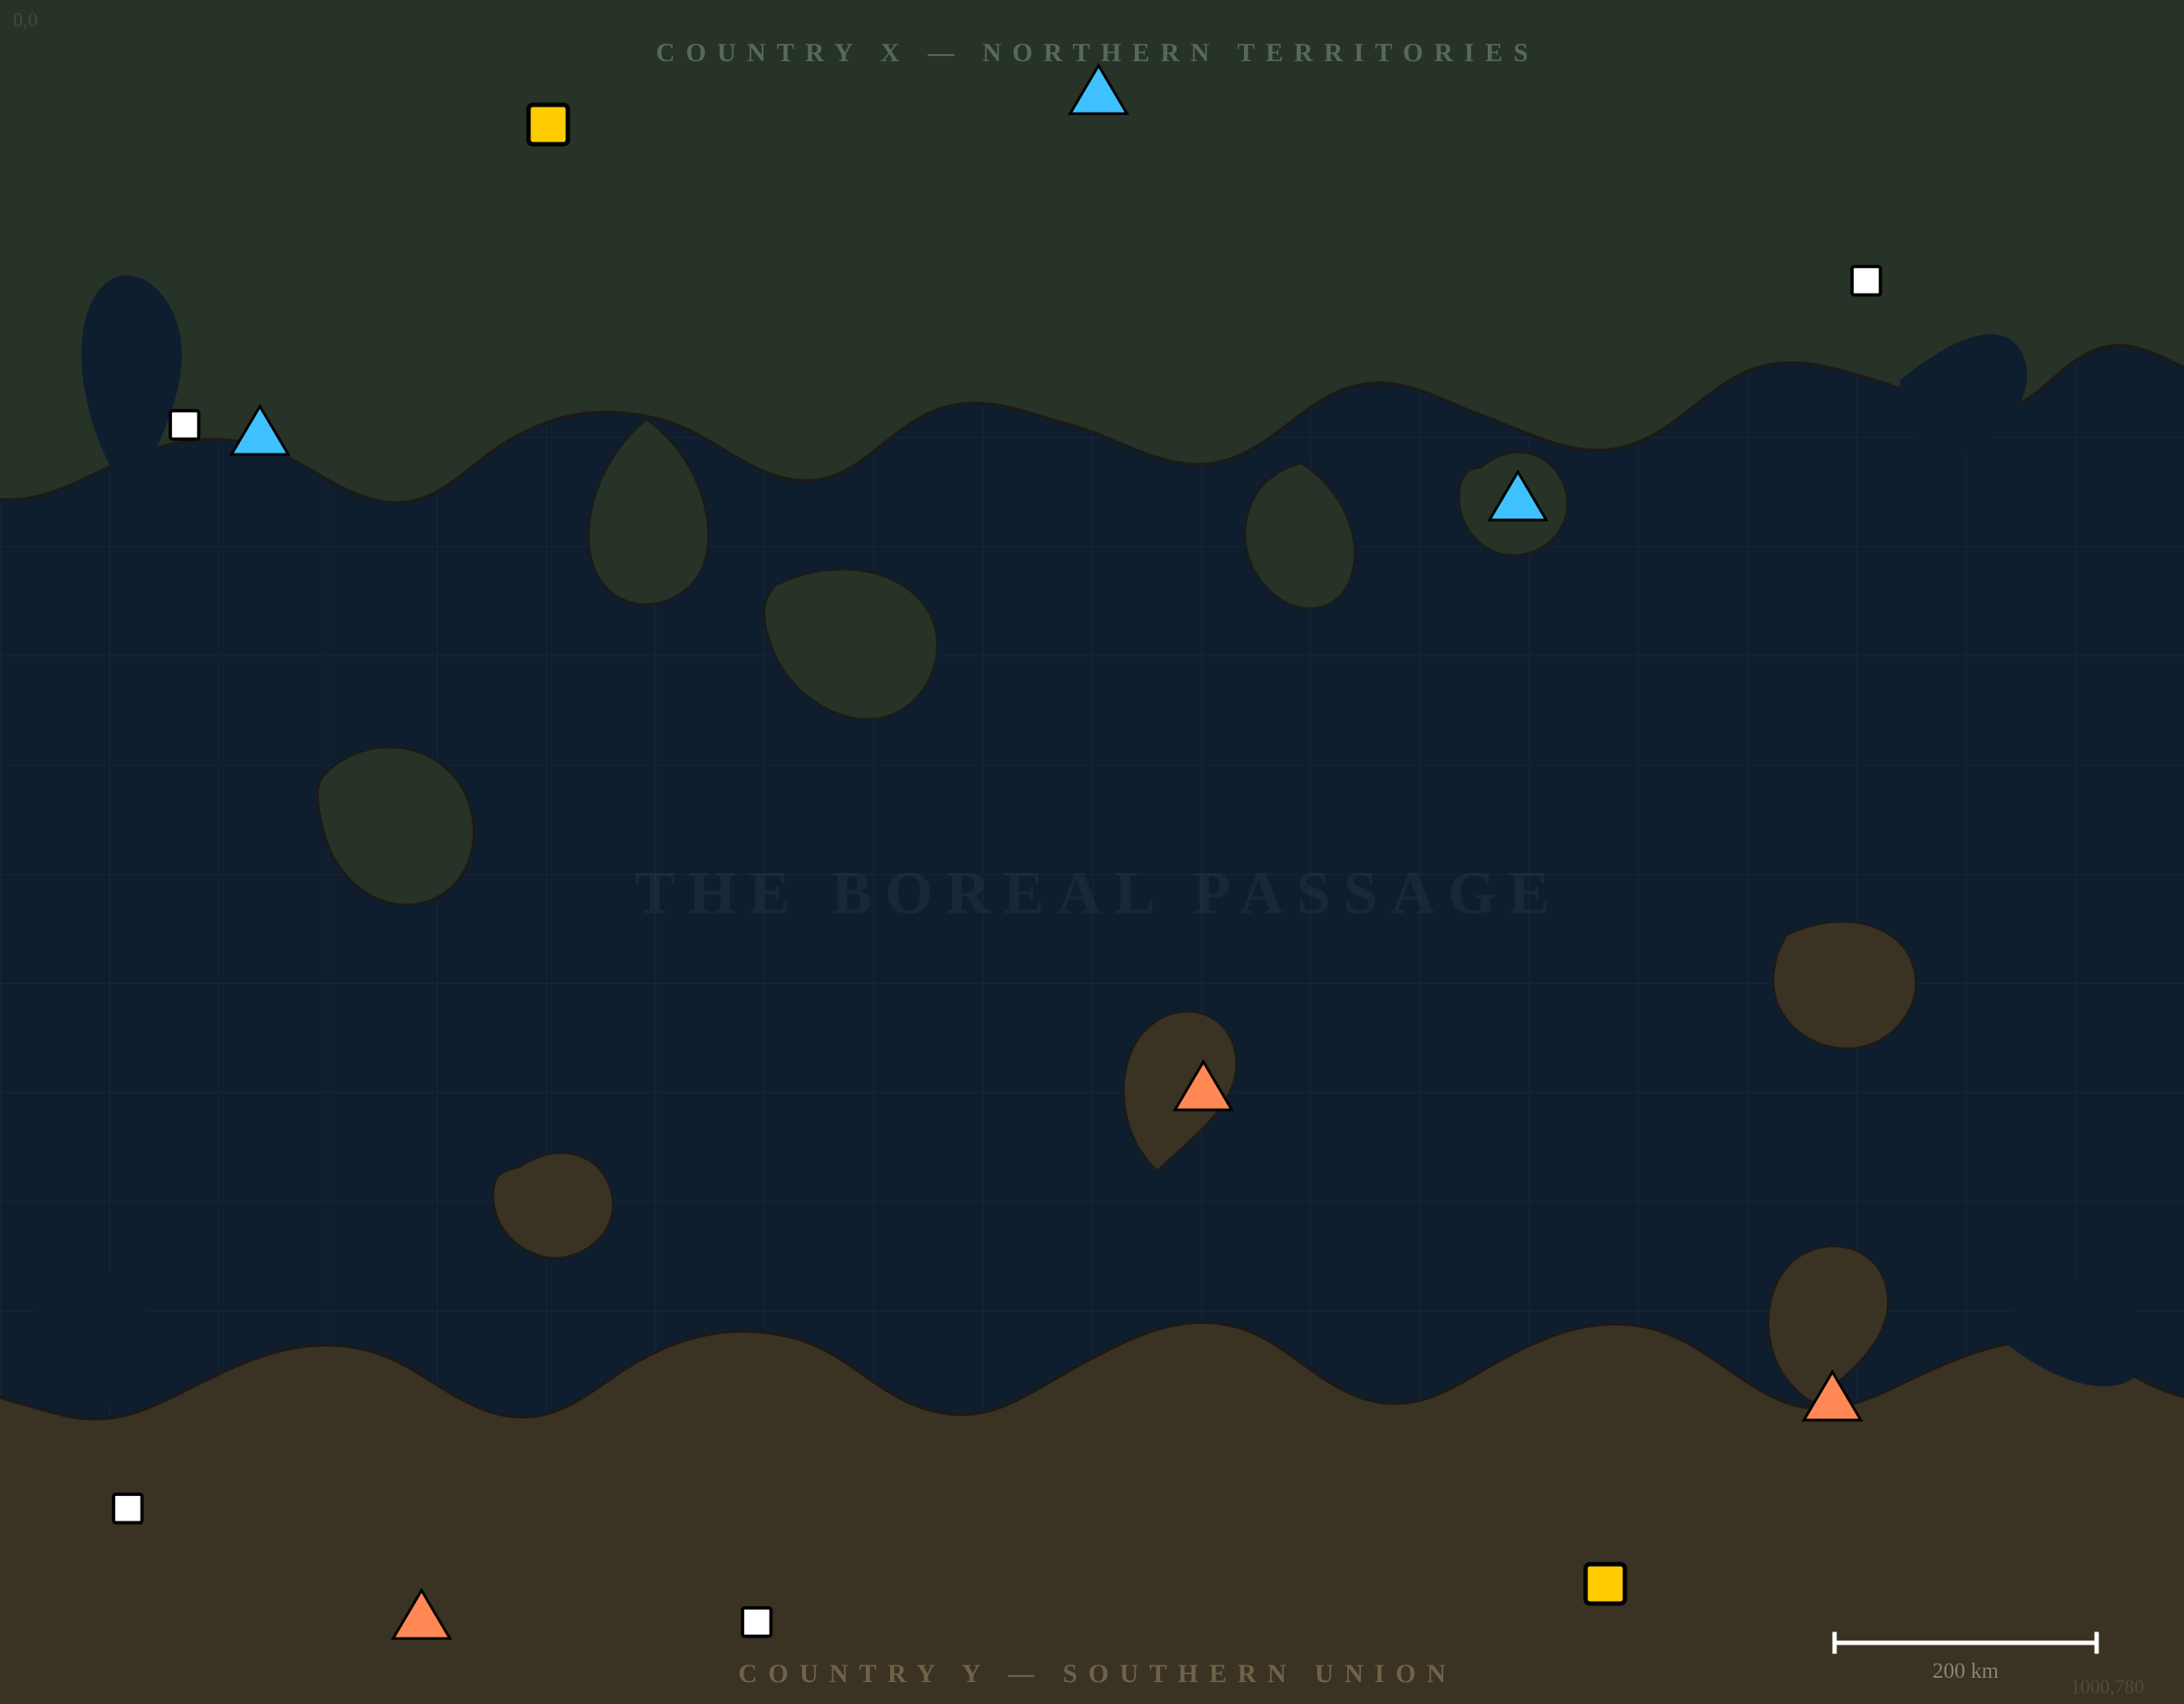
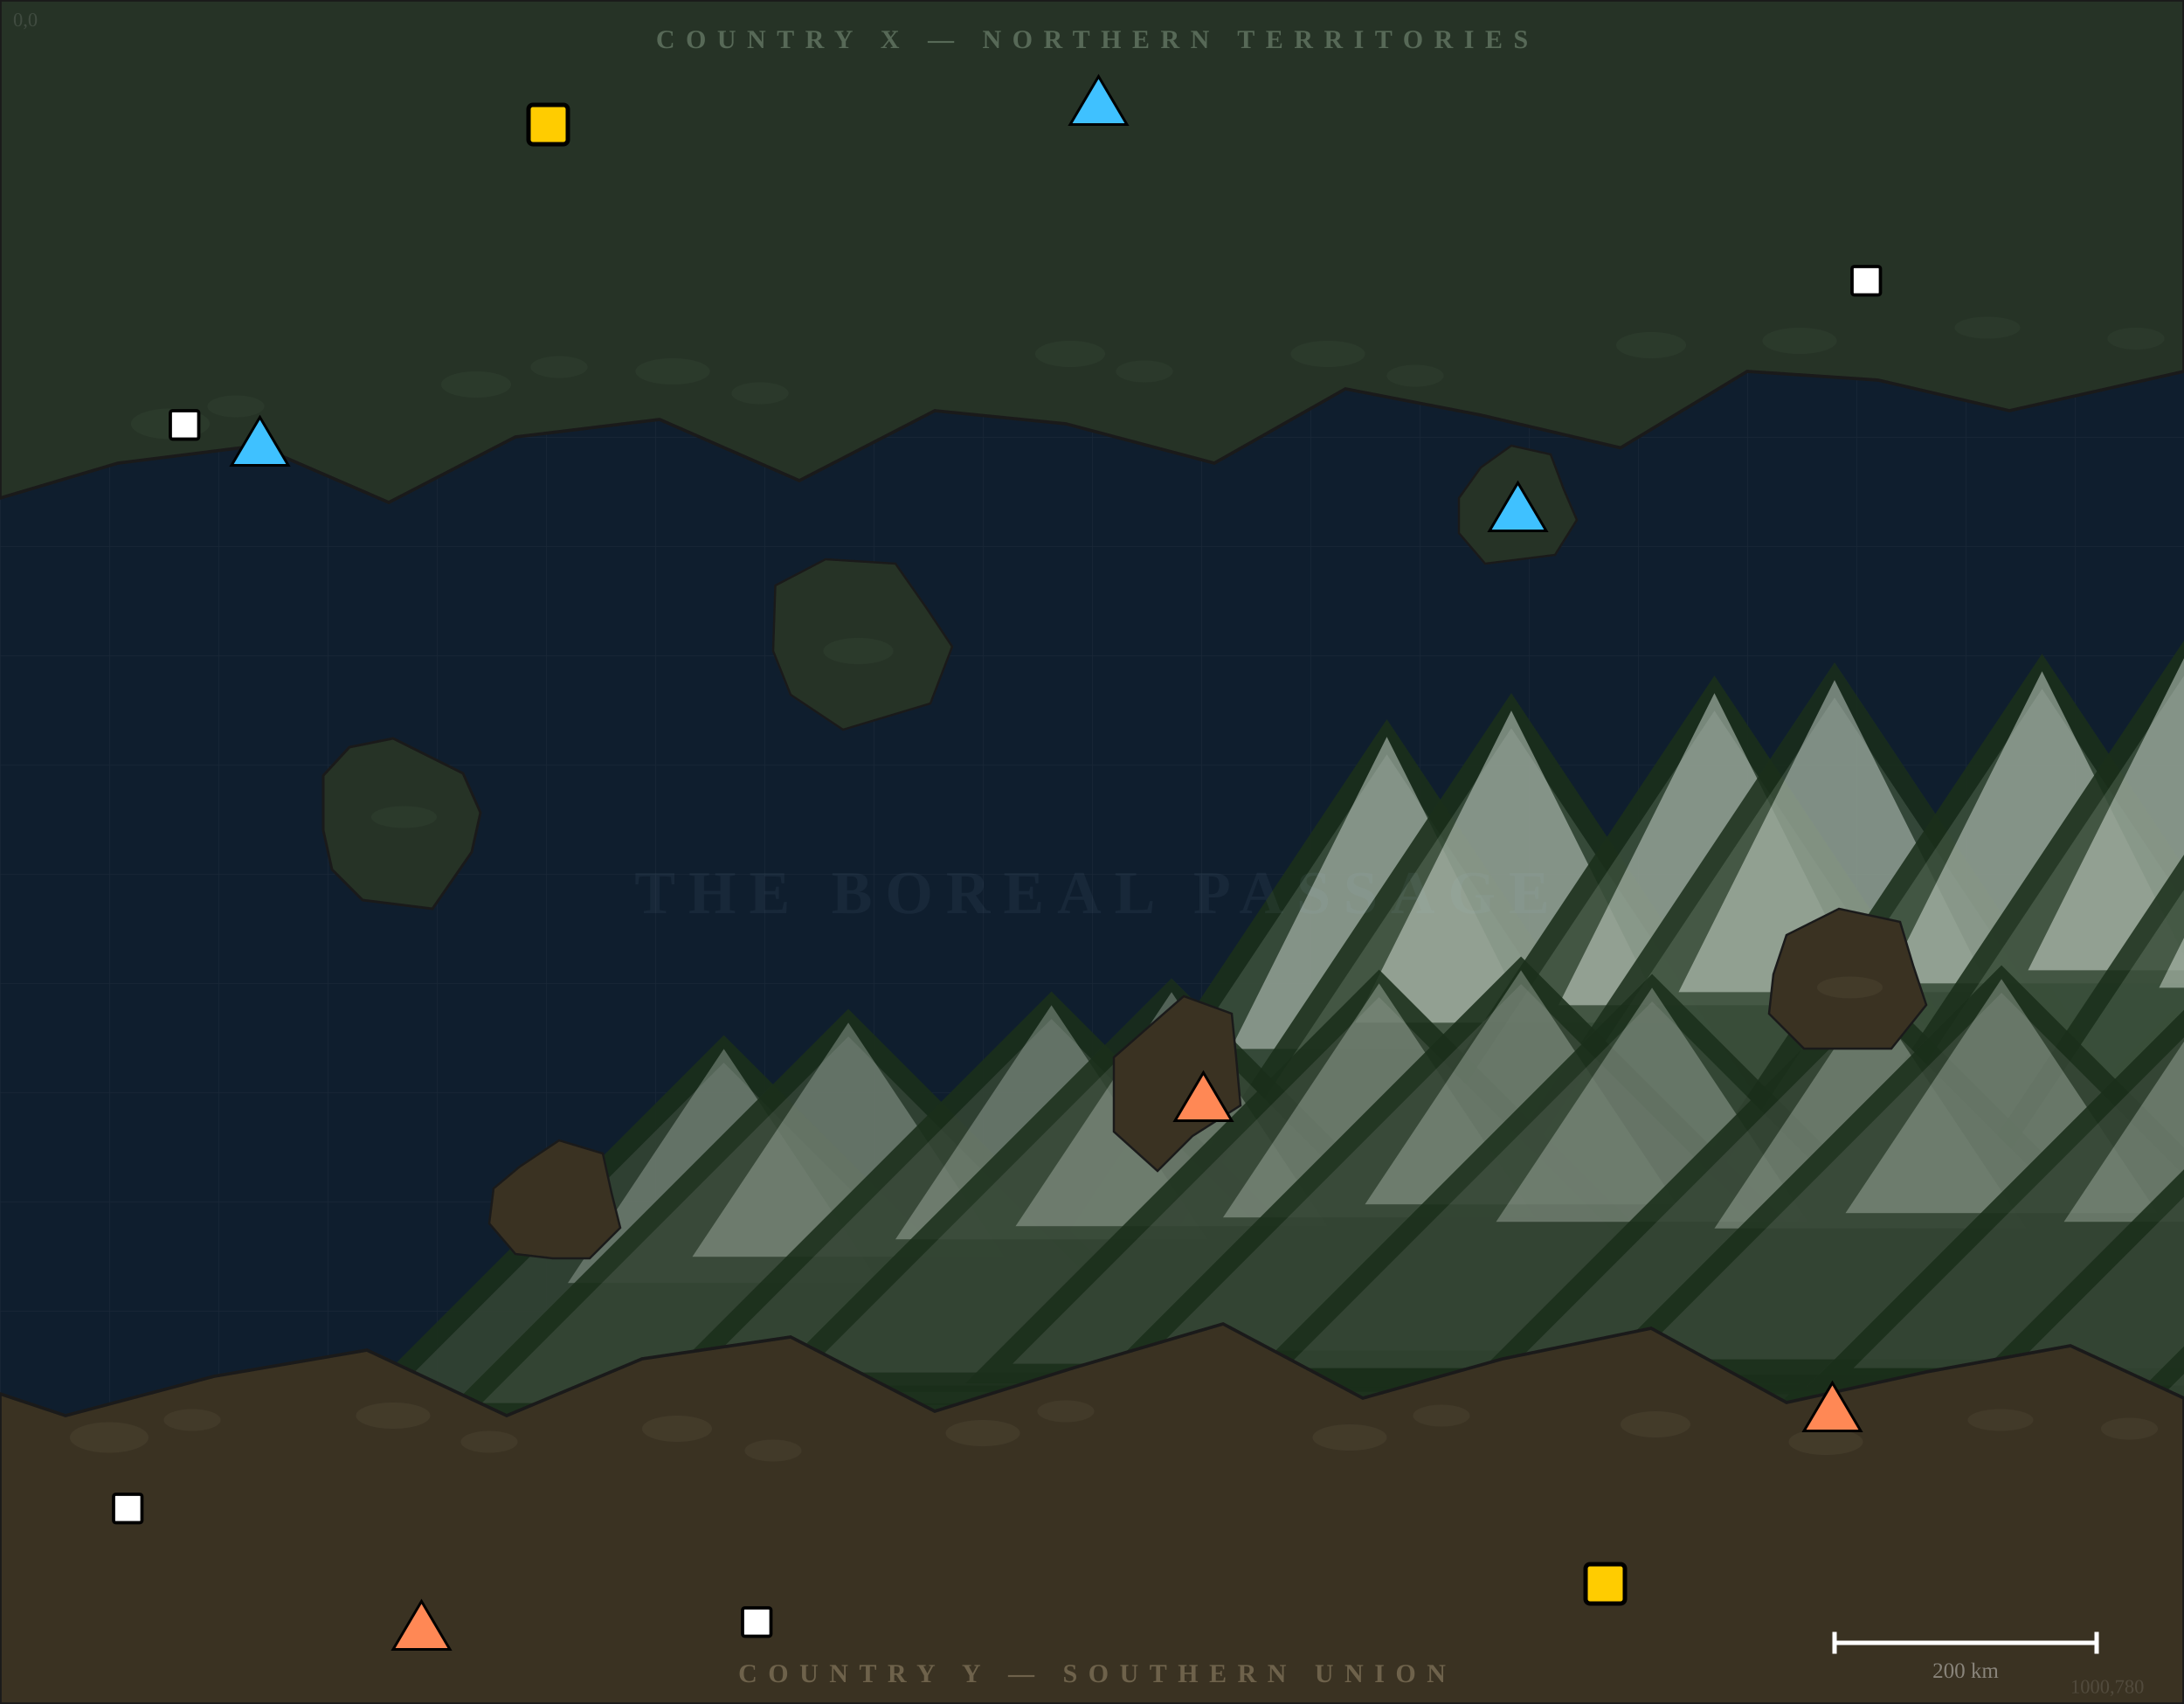
<svg xmlns="http://www.w3.org/2000/svg" id="map" width="100%" viewBox="0 0 1000 780">
  <defs>
    <pattern id="grid" width="50" height="50" patternUnits="userSpaceOnUse">
      <path d="M 50 0 L 0 0 0 50" fill="none" stroke="rgba(255,255,255,0.05)" stroke-width="0.5" />
    </pattern>
+     <symbol id="mtn-n" viewBox="-28 -18 56 20" overflow="visible">
+       <polygon points="0,-17 -12,1 12,1" fill="#3a4e3a" stroke="#1a2e1a" stroke-width="0.5" />
+       <polygon points="0,-17 -4,-9 4,-9" fill="#dde8dd" opacity="0.55" />
+       <polygon points="-17,-9 -27,1 -7,1" fill="#334433" stroke="#1a2e1a" stroke-width="0.5" />
+       <polygon points="-17,-9 -21,-3 -13,-3" fill="#dde8dd" opacity="0.35" />
+       <polygon points="17,-9 7,1 27,1" fill="#334433" stroke="#1a2e1a" stroke-width="0.5" />
+       <polygon points="17,-9 13,-3 21,-3" fill="#dde8dd" opacity="0.35" />
+     </symbol>
+     <symbol id="mtn-s" viewBox="-28 -18 56 20" overflow="visible">
+       <polygon points="0,-17 -12,1 12,1" fill="#4a4230" stroke="#2a2a18" stroke-width="0.5" />
+       <polygon points="0,-17 -4,-9 4,-9" fill="#dde8cc" opacity="0.50" />
+       <polygon points="-17,-9 -27,1 -7,1" fill="#3e381e" stroke="#2a2a18" stroke-width="0.5" />
+       <polygon points="-17,-9 -21,-3 -13,-3" fill="#dde8cc" opacity="0.30" />
+       <polygon points="17,-9 7,1 27,1" fill="#3e381e" stroke="#2a2a18" stroke-width="0.5" />
+       <polygon points="17,-9 13,-3 21,-3" fill="#dde8cc" opacity="0.30" />
+     </symbol>
  </defs>
  <rect width="1000" height="780" fill="#0f1e2e" />
  <rect width="1000" height="780" fill="url(#grid)" />
-   <g id="north-group" transform="translate(0,-40)">
-     <path fill="#263326" stroke="#1a1a1a" stroke-width="1.5" d="           M -5,-5 H 1005 V -5 Z           M -5,-5 H 1005 V 5           L 1005,5 1005,210           C 990,205 978,194 960,200           C 944,206 935,222 918,228           C 900,234 880,220 858,214           C 838,208 820,202 800,210           C 778,220 765,240 742,245           C 720,250 700,238 678,230           C 656,222 640,210 616,218           C 594,226 580,248 556,252           C 532,256 512,240 488,234           C 466,228 450,220 428,228           C 404,238 392,262 366,260           C 342,258 326,238 302,232           C 278,226 258,228 236,240           C 214,252 202,272 178,270           C 156,268 140,250 118,244           C 96,238 76,242 54,252           C 36,260 18,272 -5,268           L -5,-5 Z         " />
-     <path fill="#0f1e2e" stroke="none" d="M 60,268 C 75,240 90,210 80,185 C 72,165 52,158 42,178 C 32,198 38,240 60,268 Z" />
-     <path fill="#0f1e2e" stroke="none" d="M 870,214 C 892,196 915,185 925,200 C 935,216 920,240 900,248 C 882,254 868,234 870,214 Z" />
-     <path fill="#263326" stroke="#1a1a1a" stroke-width="1" d="M 596,252 C 612,262 626,285 618,306 C 610,324 588,322 576,304 C 564,286 570,258 596,252 Z" />
-     <path fill="#263326" stroke="#1a1a1a" stroke-width="1" d="M 296,232 C 276,248 264,278 272,300 C 280,320 304,322 318,306 C 332,288 322,250 296,232 Z" />
-     <path fill="#263326" stroke="#1a1a1a" stroke-width="1" d="M 355,308 C 378,296 410,298 424,318 C 436,336 426,362 406,368 C 386,374 362,358 354,338 C 347,320 350,314 355,308 Z" />
-     <path fill="#263326" stroke="#1a1a1a" stroke-width="1" transform="translate(-50,-38)" d="M 728,292 C 742,280 760,284 766,300 C 772,314 762,330 746,332 C 730,334 718,320 718,306 C 718,296 722,292 728,292 Z" />
-     <path fill="#263326" stroke="#1a1a1a" stroke-width="1.2" d="           M 148,395 C 160,382 180,378 196,386           C 212,394 220,412 216,430           C 212,446 198,456 182,454           C 166,452 152,438 148,420           C 145,408 144,400 148,395 Z         " />
-     <polygon points="106,248 119,226 132,248" fill="#3fc1ff" stroke="#000" stroke-width="1.2" data-name="Northern Vanguard Base" data-info="Western coastal military base (Mainland)." data-side="north" />
-     <polygon points="490,92 503,70 516,92" fill="#3fc1ff" stroke="#000" stroke-width="1.2" data-name="Highridge Command" data-info="Deep inland military base (Mainland)." data-side="north" />
-     <polygon points="682,278 695,256 708,278" fill="#3fc1ff" stroke="#000" stroke-width="1.2" data-name="Boreal Watch Post" data-info="Forward operating base (Island)." data-side="north" />
-     <rect x="242" y="88" width="18" height="18" fill="#ffcc00" stroke="#000" stroke-width="2" rx="2" data-name="Arktholm (Capital X)" data-info="Political capital of Country X (Mainland)." data-side="north" />
-     <rect x="848" y="162" width="13" height="13" fill="#ffffff" stroke="#000" stroke-width="1.5" rx="1" data-name="Valbrek" data-info="Eastern city near coast (Mainland)." data-side="north" />
-     <rect x="78" y="228" width="13" height="13" fill="#ffffff" stroke="#000" stroke-width="1.5" rx="1" data-name="Nordvik" data-info="Major western costal city (Mainland)." data-side="north" />
-   </g>
-   <g id="south-group" transform="translate(0,40)">
-     <path fill="#3a3222" stroke="#1a1a1a" stroke-width="1.5" d="           M -5,785 H 1005 V 785 Z           M -5,785 H 1005 V 600           C 985,598 968,582 948,576           C 926,570 904,578 882,588           C 860,598 842,610 818,602           C 796,594 780,574 756,568           C 732,562 710,570 688,582           C 666,594 650,608 624,600           C 600,592 586,570 560,566           C 536,562 514,574 492,586           C 470,598 454,612 428,606           C 402,600 388,578 362,572           C 338,566 316,570 294,582           C 272,594 258,612 232,608           C 208,604 192,584 168,578           C 144,572 122,578 98,590           C 76,600 58,614 30,608           C 14,604 -5,598 -5,598           L -5,785 Z         " />
-     <path fill="#0f1e2e" stroke="none" d="M 920,576 C 940,592 968,602 980,588 C 990,574 978,552 958,546 C 938,540 916,556 920,576 Z" />
-     <path fill="#0f1e2e" stroke="none" d="M 40,608 C 22,588 8,564 20,548 C 32,532 56,538 66,558 C 76,576 62,598 40,608 Z" />
-     <path fill="#3a3222" stroke="#1a1a1a" stroke-width="1" transform="translate(50,-90)" d="M 480,586 C 496,570 518,556 516,534 C 514,514 492,506 476,520 C 460,534 460,568 480,586 Z" />
-     <path fill="#3a3222" stroke="#1a1a1a" stroke-width="1" d="M 830,602 C 848,588 868,572 864,550 C 860,530 836,524 820,538 C 804,554 806,588 830,602 Z" />
-     <path fill="#3a3222" stroke="#1a1a1a" stroke-width="1" d="M 818,388 C 842,376 870,382 876,402 C 882,420 866,440 846,440 C 826,440 810,424 812,406 C 813,396 816,392 818,388 Z" />
-     <path fill="#3a3222" stroke="#1a1a1a" stroke-width="1" d="M 238,494 C 256,482 276,488 280,506 C 284,522 270,536 253,536 C 236,534 224,520 226,504 C 227,496 232,496 238,494 Z" />
-     <polygon points="826,610 839,588 852,610" fill="#ff8855" stroke="#000" stroke-width="1.2" data-name="Firewatch Station" data-info="Eastern coastal military base (Mainland)." data-side="south" />
-     <polygon points="180,710 193,688 206,710" fill="#ff8855" stroke="#000" stroke-width="1.2" data-name="Southern Redoubt" data-info="Inland military base (Mainland)." data-side="south" />
-     <polygon points="538,468 551,446 564,468" fill="#ff8855" stroke="#000" stroke-width="1.2" data-name="Spear Point Base" data-info="Forward military strike base (Island)." data-side="south" />
-     <rect x="726" y="676" width="18" height="18" fill="#ffcc00" stroke="#000" stroke-width="2" rx="2" data-name="Meridia (Capital Y)" data-info="Political capital of Country Y (Mainland)." data-side="south" />
-     <rect x="52" y="644" width="13" height="13" fill="#ffffff" stroke="#000" stroke-width="1.5" rx="1" data-name="Callhaven" data-info="Major western city (Mainland)." data-side="south" />
-     <rect x="340" y="696" width="13" height="13" fill="#ffffff" stroke="#000" stroke-width="1.5" rx="1" data-name="Solano" data-info="Inland major city (Mainland)." data-side="south" />
-   </g>
-   <text x="500" y="28" fill="rgba(200,230,200,0.3)" font-size="12" font-weight="bold" text-anchor="middle" letter-spacing="5">COUNTRY X — NORTHERN TERRITORIES</text>
-   <text x="500" y="770" fill="rgba(230,210,170,0.3)" font-size="12" font-weight="bold" text-anchor="middle" letter-spacing="5">COUNTRY Y — SOUTHERN UNION</text>
+   <path fill="#263326" stroke="#1a1a1a" stroke-width="1.5" d="     M 0,0 L 1000,0 L 1000,170     L 920,188 L 860,174 L 800,170     L 742,205 L 678,190 L 616,178     L 556,212 L 488,194 L 428,188     L 366,220 L 302,192 L 236,200     L 178,230 L 118,204 L 54,212     L 0,228 Z   " />
+   <use href="#mtn-n" x="135" y="108" opacity="0.88" />
+   <use href="#mtn-n" x="192" y="96" opacity="0.88" />
+   <use href="#mtn-n" x="285" y="88" opacity="0.88" />
+   <use href="#mtn-n" x="340" y="82" opacity="0.85" />
+   <use href="#mtn-n" x="435" y="78" opacity="0.88" />
+   <use href="#mtn-n" x="500" y="72" opacity="0.88" />
+   <use href="#mtn-n" x="560" y="80" opacity="0.85" />
+   <use href="#mtn-n" x="660" y="83" opacity="0.88" />
+   <use href="#mtn-n" x="720" y="76" opacity="0.88" />
+   <use href="#mtn-n" x="820" y="80" opacity="0.88" />
+   <use href="#mtn-n" x="885" y="88" opacity="0.88" />
+   <use href="#mtn-n" x="960" y="94" opacity="0.85" />
+   <ellipse cx="78" cy="194" rx="18" ry="7" fill="#304030" opacity="0.55" />
+   <ellipse cx="108" cy="186" rx="13" ry="5" fill="#304030" opacity="0.50" />
+   <ellipse cx="218" cy="176" rx="16" ry="6" fill="#304030" opacity="0.55" />
+   <ellipse cx="256" cy="168" rx="13" ry="5" fill="#304030" opacity="0.50" />
+   <ellipse cx="308" cy="170" rx="17" ry="6" fill="#304030" opacity="0.55" />
+   <ellipse cx="348" cy="180" rx="13" ry="5" fill="#304030" opacity="0.50" />
+   <ellipse cx="490" cy="162" rx="16" ry="6" fill="#304030" opacity="0.55" />
+   <ellipse cx="524" cy="170" rx="13" ry="5" fill="#304030" opacity="0.50" />
+   <ellipse cx="608" cy="162" rx="17" ry="6" fill="#304030" opacity="0.55" />
+   <ellipse cx="648" cy="172" rx="13" ry="5" fill="#304030" opacity="0.50" />
+   <ellipse cx="756" cy="158" rx="16" ry="6" fill="#304030" opacity="0.55" />
+   <ellipse cx="824" cy="156" rx="17" ry="6" fill="#304030" opacity="0.55" />
+   <ellipse cx="910" cy="150" rx="15" ry="5" fill="#304030" opacity="0.50" />
+   <ellipse cx="978" cy="155" rx="13" ry="5" fill="#304030" opacity="0.50" />
+   <path fill="#263326" stroke="#1a1a1a" stroke-width="1" d="     M 355,268 L 378,256 L 410,258 L 424,278     L 436,296 L 426,322 L 406,328 L 386,334     L 362,318 L 354,298 Z   " />
+   <ellipse cx="393" cy="298" rx="16" ry="6" fill="#304030" opacity="0.55" />
+   <path fill="#263326" stroke="#1a1a1a" stroke-width="1" d="     M 678,214 L 692,204 L 710,208 L 716,224     L 722,238 L 712,254 L 696,256 L 680,258     L 668,244 L 668,228 Z   " />
+   <path fill="#263326" stroke="#1a1a1a" stroke-width="1.2" d="     M 148,355 L 160,342 L 180,338 L 196,346     L 212,354 L 220,372 L 216,390 L 198,416     L 182,414 L 166,412 L 152,398 L 148,380 Z   " />
+   <ellipse cx="185" cy="374" rx="15" ry="5" fill="#304030" opacity="0.55" />
+   <polygon points="106,213 119,191 132,213" fill="#3fc1ff" stroke="#000" stroke-width="1.2" data-name="Northern Vanguard Base" data-info="Western coastal military base (Mainland)." data-side="north" />
+   <polygon points="490,57 503,35 516,57" fill="#3fc1ff" stroke="#000" stroke-width="1.2" data-name="Highridge Command" data-info="Deep inland military base (Mainland)." data-side="north" />
+   <polygon points="682,243 695,221 708,243" fill="#3fc1ff" stroke="#000" stroke-width="1.2" data-name="Boreal Watch Post" data-info="Forward operating base (Island)." data-side="north" />
+   <rect x="242" y="48" width="18" height="18" fill="#ffcc00" stroke="#000" stroke-width="2" rx="2" data-name="Arktholm (Capital X)" data-info="Political capital of Country X (Mainland)." data-side="north" />
+   <rect x="848" y="122" width="13" height="13" fill="#ffffff" stroke="#000" stroke-width="1.5" rx="1" data-name="Valbrek" data-info="Eastern city near coast (Mainland)." data-side="north" />
+   <rect x="78" y="188" width="13" height="13" fill="#ffffff" stroke="#000" stroke-width="1.5" rx="1" data-name="Nordvik" data-info="Major western coastal city (Mainland)." data-side="north" />
+   <path fill="#3a3222" stroke="#1a1a1a" stroke-width="1.5" d="     M 0,780 L 1000,780 L 1000,640     L 948,616 L 882,628 L 818,642     L 756,608 L 688,622 L 624,640     L 560,606 L 492,626 L 428,646     L 362,612 L 294,622 L 232,648     L 168,618 L 98,630 L 30,648     L 0,638 Z   " />
+   <ellipse cx="50" cy="658" rx="18" ry="7" fill="#4a4230" opacity="0.55" />
+   <ellipse cx="88" cy="650" rx="13" ry="5" fill="#4a4230" opacity="0.50" />
+   <ellipse cx="180" cy="648" rx="17" ry="6" fill="#4a4230" opacity="0.55" />
+   <ellipse cx="224" cy="660" rx="13" ry="5" fill="#4a4230" opacity="0.50" />
+   <ellipse cx="310" cy="654" rx="16" ry="6" fill="#4a4230" opacity="0.55" />
+   <ellipse cx="354" cy="664" rx="13" ry="5" fill="#4a4230" opacity="0.50" />
+   <ellipse cx="450" cy="656" rx="17" ry="6" fill="#4a4230" opacity="0.55" />
+   <ellipse cx="488" cy="646" rx="13" ry="5" fill="#4a4230" opacity="0.50" />
+   <ellipse cx="618" cy="658" rx="17" ry="6" fill="#4a4230" opacity="0.55" />
+   <ellipse cx="660" cy="648" rx="13" ry="5" fill="#4a4230" opacity="0.50" />
+   <ellipse cx="758" cy="652" rx="16" ry="6" fill="#4a4230" opacity="0.55" />
+   <ellipse cx="836" cy="660" rx="17" ry="6" fill="#4a4230" opacity="0.55" />
+   <ellipse cx="916" cy="650" rx="15" ry="5" fill="#4a4230" opacity="0.50" />
+   <ellipse cx="975" cy="654" rx="13" ry="5" fill="#4a4230" opacity="0.50" />
+   <use href="#mtn-s" x="118" y="742" opacity="0.88" />
+   <use href="#mtn-s" x="184" y="736" opacity="0.88" />
+   <use href="#mtn-s" x="306" y="730" opacity="0.88" />
+   <use href="#mtn-s" x="370" y="724" opacity="0.85" />
+   <use href="#mtn-s" x="462" y="720" opacity="0.88" />
+   <use href="#mtn-s" x="526" y="726" opacity="0.88" />
+   <use href="#mtn-s" x="646" y="720" opacity="0.88" />
+   <use href="#mtn-s" x="710" y="714" opacity="0.88" />
+   <use href="#mtn-s" x="804" y="718" opacity="0.88" />
+   <use href="#mtn-s" x="872" y="726" opacity="0.88" />
+   <use href="#mtn-s" x="952" y="734" opacity="0.85" />
+   <path fill="#3a3222" stroke="#1a1a1a" stroke-width="1" d="     M 818,428 L 842,416 L 870,422 L 876,442     L 882,460 L 866,480 L 846,480 L 826,480     L 810,464 L 812,446 Z   " />
+   <ellipse cx="847" cy="452" rx="15" ry="5" fill="#4a4230" opacity="0.55" />
+   <path fill="#3a3222" stroke="#1a1a1a" stroke-width="1" d="     M 238,534 L 256,522 L 276,528 L 280,546     L 284,562 L 270,576 L 253,576 L 236,574     L 224,560 L 226,544 Z   " />
+   <path fill="#3a3222" stroke="#1a1a1a" stroke-width="1" d="     M 530,536 L 546,520 L 568,506 L 566,484     L 564,464 L 542,456 L 526,470 L 510,484     L 510,518 L 530,536 Z   " />
+   <polygon points="826,655 839,633 852,655" fill="#ff8855" stroke="#000" stroke-width="1.2" data-name="Firewatch Station" data-info="Eastern coastal military base (Mainland)." data-side="south" />
+   <polygon points="180,755 193,733 206,755" fill="#ff8855" stroke="#000" stroke-width="1.2" data-name="Southern Redoubt" data-info="Inland military base (Mainland)." data-side="south" />
+   <polygon points="538,513 551,491 564,513" fill="#ff8855" stroke="#000" stroke-width="1.2" data-name="Spear Point Base" data-info="Forward military strike base (Island)." data-side="south" />
+   <rect x="726" y="716" width="18" height="18" fill="#ffcc00" stroke="#000" stroke-width="2" rx="2" data-name="Meridia (Capital Y)" data-info="Political capital of Country Y (Mainland)." data-side="south" />
+   <rect x="52" y="684" width="13" height="13" fill="#ffffff" stroke="#000" stroke-width="1.5" rx="1" data-name="Callhaven" data-info="Major western city (Mainland)." data-side="south" />
+   <rect x="340" y="736" width="13" height="13" fill="#ffffff" stroke="#000" stroke-width="1.5" rx="1" data-name="Solano" data-info="Inland major city (Mainland)." data-side="south" />
+   <text x="500" y="22" fill="rgba(200,230,200,0.30)" font-size="12" font-weight="bold" text-anchor="middle" letter-spacing="5">COUNTRY X — NORTHERN TERRITORIES</text>
+   <text x="500" y="770" fill="rgba(230,210,170,0.30)" font-size="12" font-weight="bold" text-anchor="middle" letter-spacing="5">COUNTRY Y — SOUTHERN UNION</text>
  <text x="500" y="418" fill="rgba(180,210,240,0.06)" font-size="28" font-weight="bold" text-anchor="middle" letter-spacing="6">THE BOREAL PASSAGE</text>
  <line x1="840" y1="752" x2="960" y2="752" stroke="white" stroke-width="2" />
  <line x1="840" y1="747" x2="840" y2="757" stroke="white" stroke-width="2" />
  <line x1="960" y1="747" x2="960" y2="757" stroke="white" stroke-width="2" />
-   <text x="900" y="768" fill="rgba(255,255,255,0.4)" font-size="10" text-anchor="middle">200 km</text>
+   <text x="900" y="768" fill="rgba(255,255,255,0.40)" font-size="10" text-anchor="middle">200 km</text>
  <text x="6" y="12" fill="rgba(255,255,255,0.12)" font-size="9">0,0</text>
  <text x="948" y="775" fill="rgba(255,255,255,0.12)" font-size="9">1000,780</text>
</svg>
